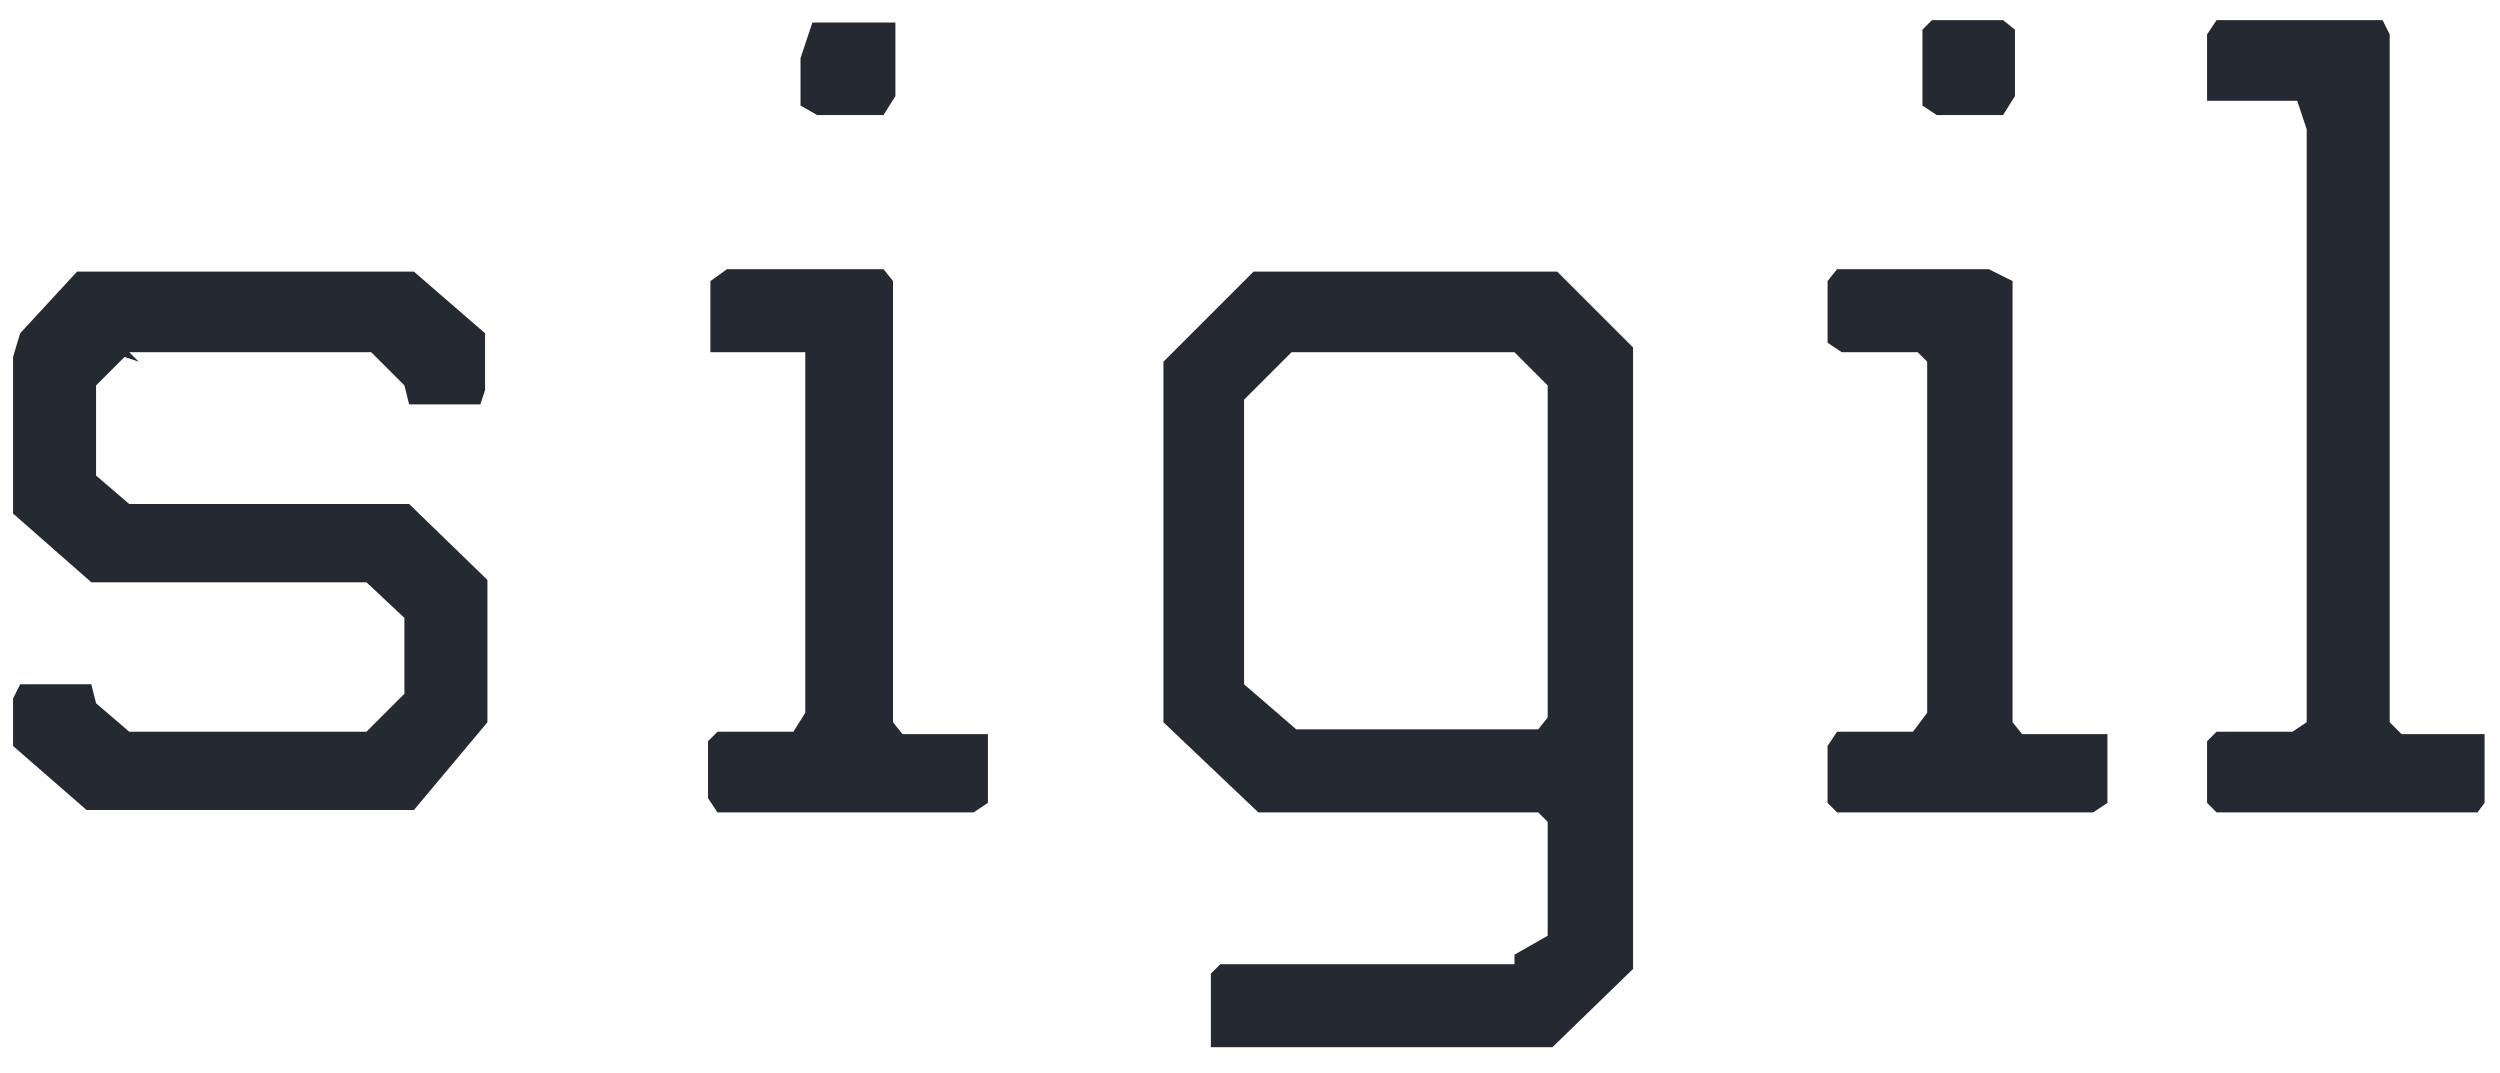
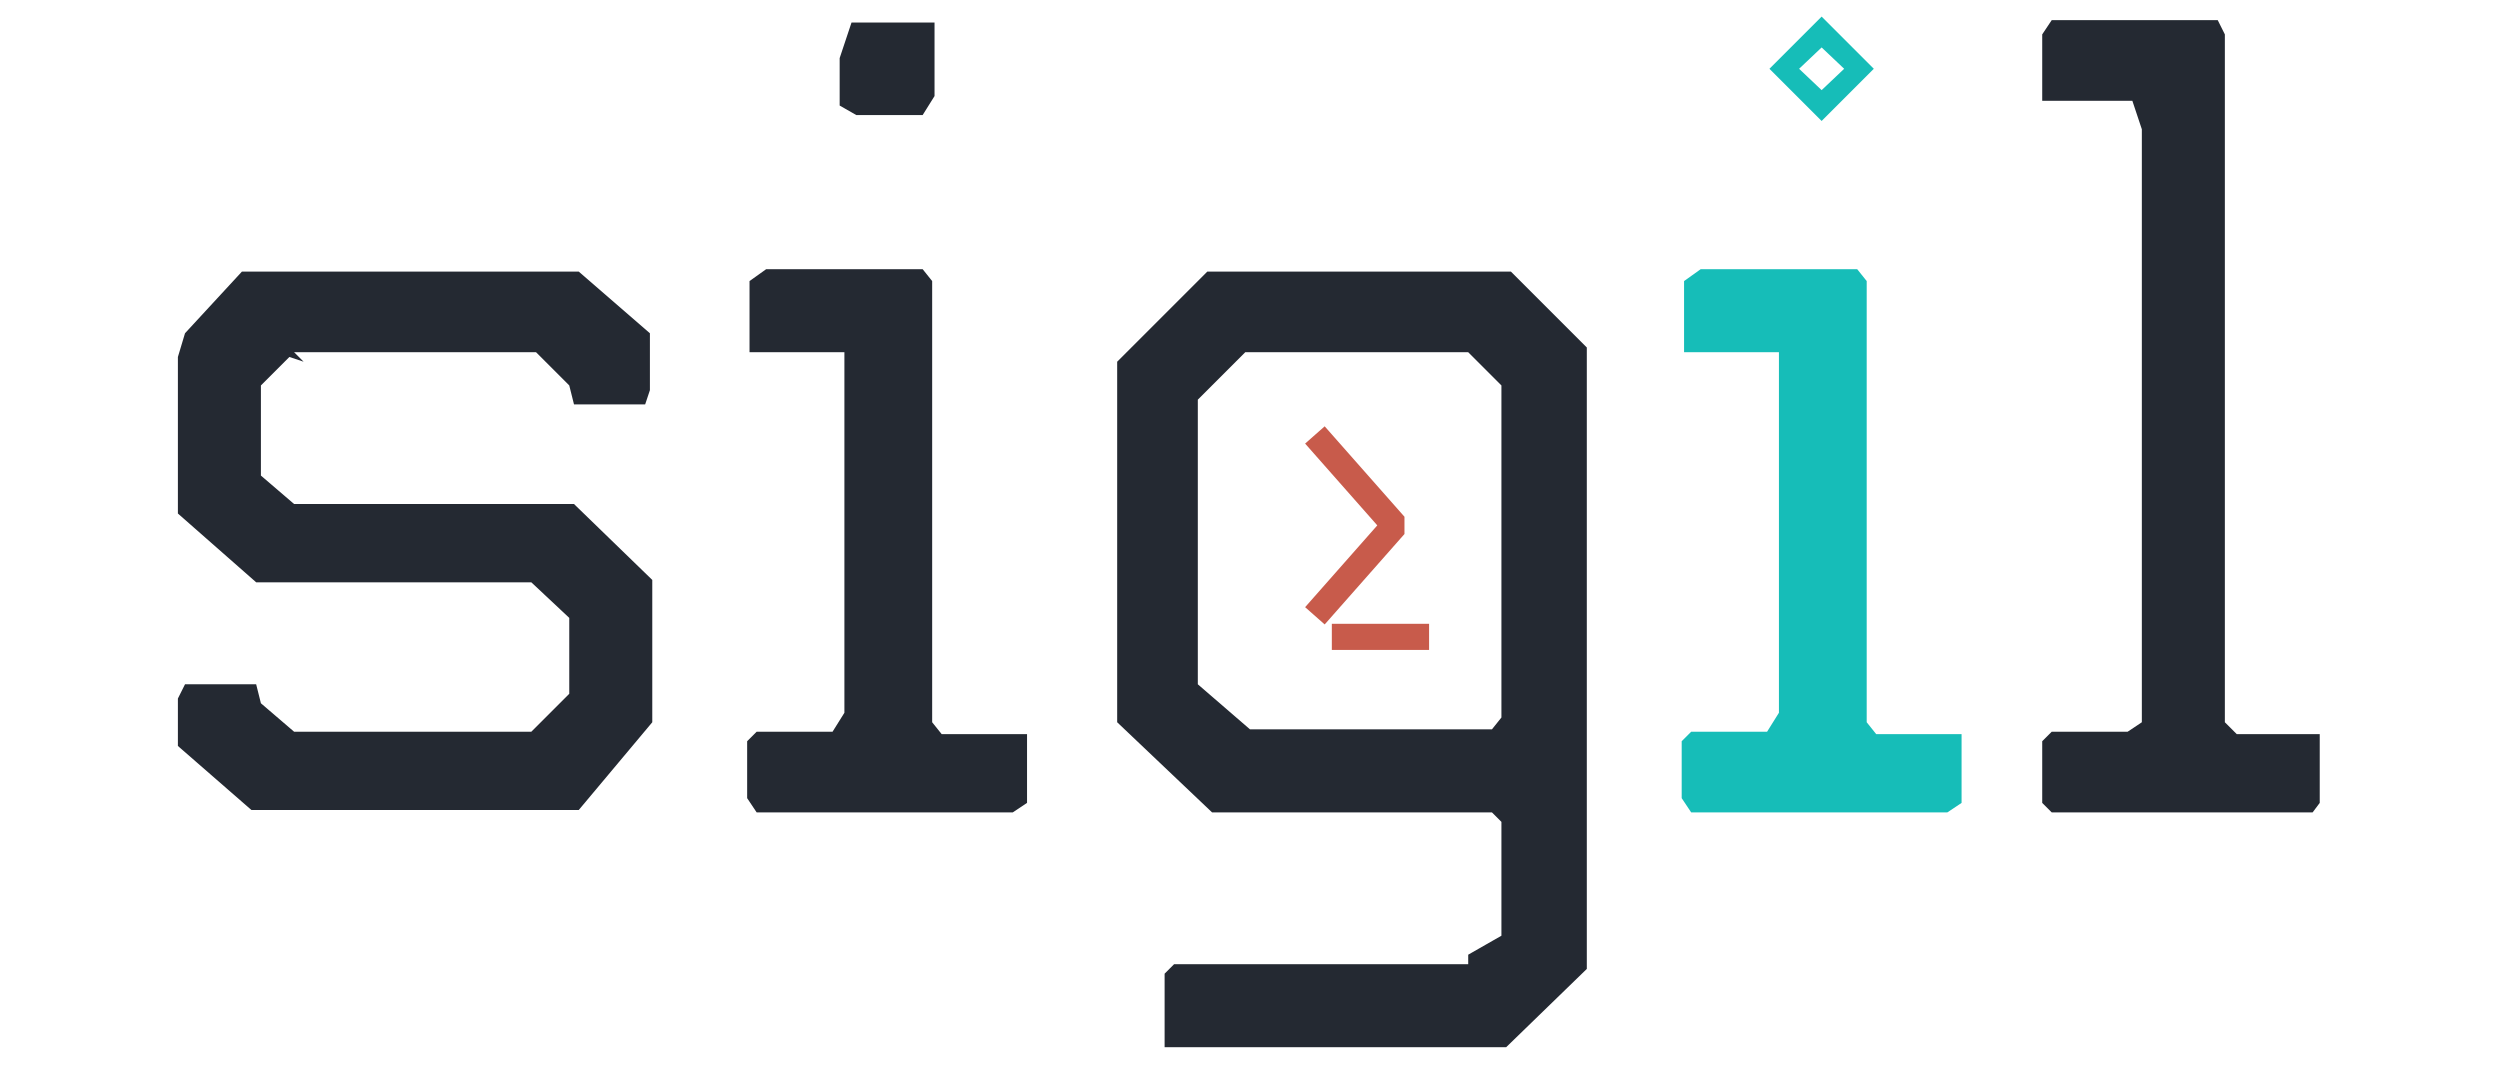
- <svg xmlns="http://www.w3.org/2000/svg" width="527" height="226" viewBox="0 0 527 226">
-   <path d="M 387.25 56.75 L 385.25 59.25 L 385.25 72.25 L 388.25 74.25 L 404.25 74.25 L 406.25 76.25 L 406.25 150.25 L 403.25 154.25 L 387.25 154.25 L 385.25 157.25 L 385.25 169.25 L 387.25 171.25 L 441.25 171.25 L 444.25 169.25 L 444.25 154.75 L 426.25 154.75 L 424.25 152.25 L 424.25 59.25 L 419.25 56.75 Z M 328.25 57.25 L 264.25 57.25 L 245.25 76.25 L 245.25 152.25 L 265.25 171.25 L 324.25 171.25 L 326.25 173.25 L 326.25 197.25 L 319.25 201.25 L 319.25 203.25 L 257.25 203.25 L 255.25 205.25 L 255.25 220.75 L 327.25 220.75 L 344.25 204.25 L 344.25 73.25 Z M 153.25 56.75 L 149.75 59.25 L 149.75 74.25 L 169.75 74.25 L 169.75 150.25 L 167.25 154.25 L 151.25 154.25 L 149.25 156.25 L 149.25 168.25 L 151.25 171.25 L 205.25 171.25 L 208.25 169.25 L 208.25 154.75 L 190.25 154.75 L 188.25 152.25 L 188.25 59.25 L 186.25 56.75 Z M 16.25 57.25 L 4.25 70.25 L 2.75 75.25 L 2.75 108.25 L 19.25 122.75 L 77.25 122.75 L 85.25 130.25 L 85.25 146.25 L 77.25 154.25 L 27.25 154.25 L 20.25 148.25 L 19.25 144.25 L 4.25 144.25 L 2.75 147.25 L 2.75 157.25 L 18.25 170.75 L 87.25 170.75 L 102.75 152.25 L 102.75 122.25 L 86.25 106.25 L 27.25 106.25 L 20.25 100.25 L 20.25 81.25 L 26.25 75.25 L 29.25 76.25 L 27.25 74.25 L 78.25 74.25 L 85.25 81.25 L 86.25 85.25 L 101.25 85.25 L 102.25 82.25 L 102.25 70.25 L 87.25 57.25 L 32.25 57.25 Z M 467.25 4.25 L 465.25 7.25 L 465.25 21.25 L 484.25 21.25 L 486.25 27.25 L 486.25 152.25 L 483.25 154.25 L 467.25 154.25 L 465.25 156.25 L 465.25 169.25 L 467.25 171.25 L 522.25 171.25 L 523.75 169.25 L 523.75 154.75 L 506.25 154.75 L 503.75 152.25 L 503.75 7.25 L 502.25 4.25 Z M 407.25 4.25 L 405.25 6.25 L 405.25 22.25 L 408.25 24.25 L 422.25 24.25 L 424.75 20.25 L 424.75 6.25 L 422.25 4.25 Z M 171.25 4.75 L 168.75 12.25 L 168.75 22.25 L 172.25 24.25 L 186.25 24.25 L 188.75 20.25 L 188.75 4.75 Z M 272.25 74.25 L 319.25 74.25 L 326.25 81.25 L 326.25 151.25 L 324.25 153.75 L 273.25 153.75 L 262.25 144.25 L 262.25 84.25 Z" fill="#242932" fill-rule="evenodd" />
+ <svg xmlns="http://www.w3.org/2000/svg" width="527" height="226" viewBox="0 0 527 226" role="img" aria-labelledby="title">
+   <g transform="translate(37.5)">
+     <path d="M16.25 57.25L4.25 70.25L2.75 75.25V108.25L19.25 122.75H77.25L85.25 130.25V146.25L77.25 154.25H27.25L20.25 148.25L19.25 144.25H4.25L2.75 147.25V157.25L18.25 170.75H87.25L102.75 152.25V122.25L86.25 106.25H27.25L20.25 100.25V81.25L26.25 75.25L29.25 76.25L27.25 74.25H78.25L85.25 81.25L86.25 85.25H101.25L102.25 82.25V70.25L87.25 57.25H32.25Z" fill="#242932" transform="translate(-2.75)" />
+     <path d="M153.25 56.75L149.75 59.25V74.25H169.75V150.25L167.25 154.25H151.25L149.25 156.25V168.25L151.25 171.25H205.25L208.25 169.25V154.75H190.25L188.25 152.25V59.25L186.25 56.75Z" fill="#242932" transform="translate(-29.25)" />
+     <path d="M328.25 57.25H264.25L245.25 76.25V152.25L265.25 171.25H324.25L326.25 173.25V197.25L319.25 201.25V203.25H257.25L255.25 205.25V220.75H327.25L344.25 204.25V73.25L328.25 57.25ZM272.25 74.25H319.25L326.25 81.25V151.25L324.25 153.75H273.25L262.25 144.25V84.25L272.25 74.25Z" fill="#242932" fill-rule="evenodd" transform="translate(-47.25)" />
+     <path d="M153.25 56.75L149.75 59.25V74.25H169.75V150.25L167.25 154.25H151.25L149.25 156.25V168.25L151.25 171.25H205.25L208.25 169.25V154.75H190.25L188.25 152.25V59.25L186.25 56.75Z" fill="#16BDB8" transform="translate(167.75)" />
+     <path d="M467.25 4.25L465.25 7.25V21.25H484.25L486.25 27.25V152.25L483.25 154.25H467.25L465.25 156.25V169.25L467.25 171.25H522.25L523.75 169.25V154.75H506.25L503.75 152.25V7.25L502.25 4.25Z" fill="#242932" transform="translate(-72.25)" />
+     <path d="M171.25 4.75L168.75 12.25V22.25L172.25 24.25H186.25L188.75 20.25V4.75Z" fill="#242932" transform="translate(-29.25)" />
+     <path d="M346.5 3.5L357.5 14.5L346.5 25.5L335.5 14.5ZM346.5 10L341.75 14.5L346.5 19L351.25 14.5Z" fill="#16BDB8" fill-rule="nonzero" />
+     <path d="M241.5 93.75L256.5 110.75L241.5 127.75M246 134.25H261" fill="none" stroke="#C85B4B" stroke-width="5.5" stroke-linecap="square" stroke-linejoin="bevel" />
+   </g>
</svg>
